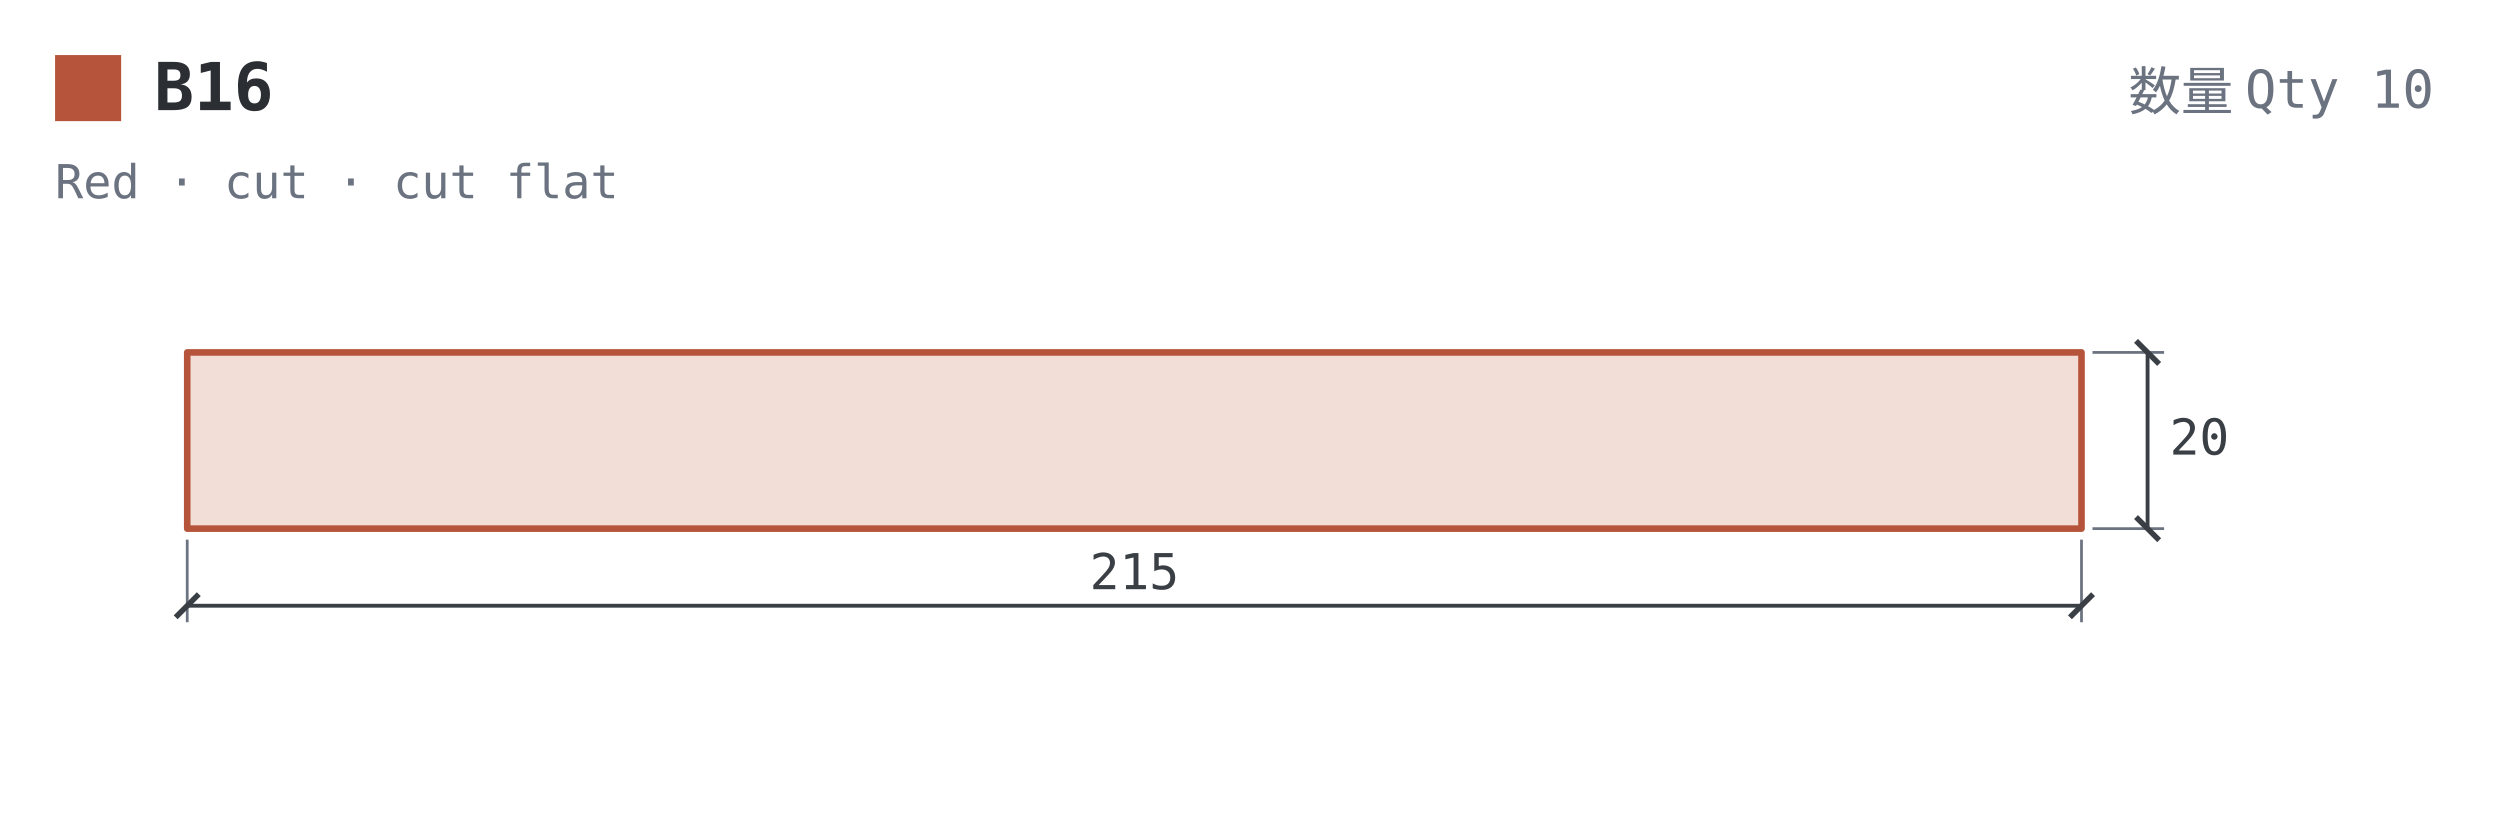
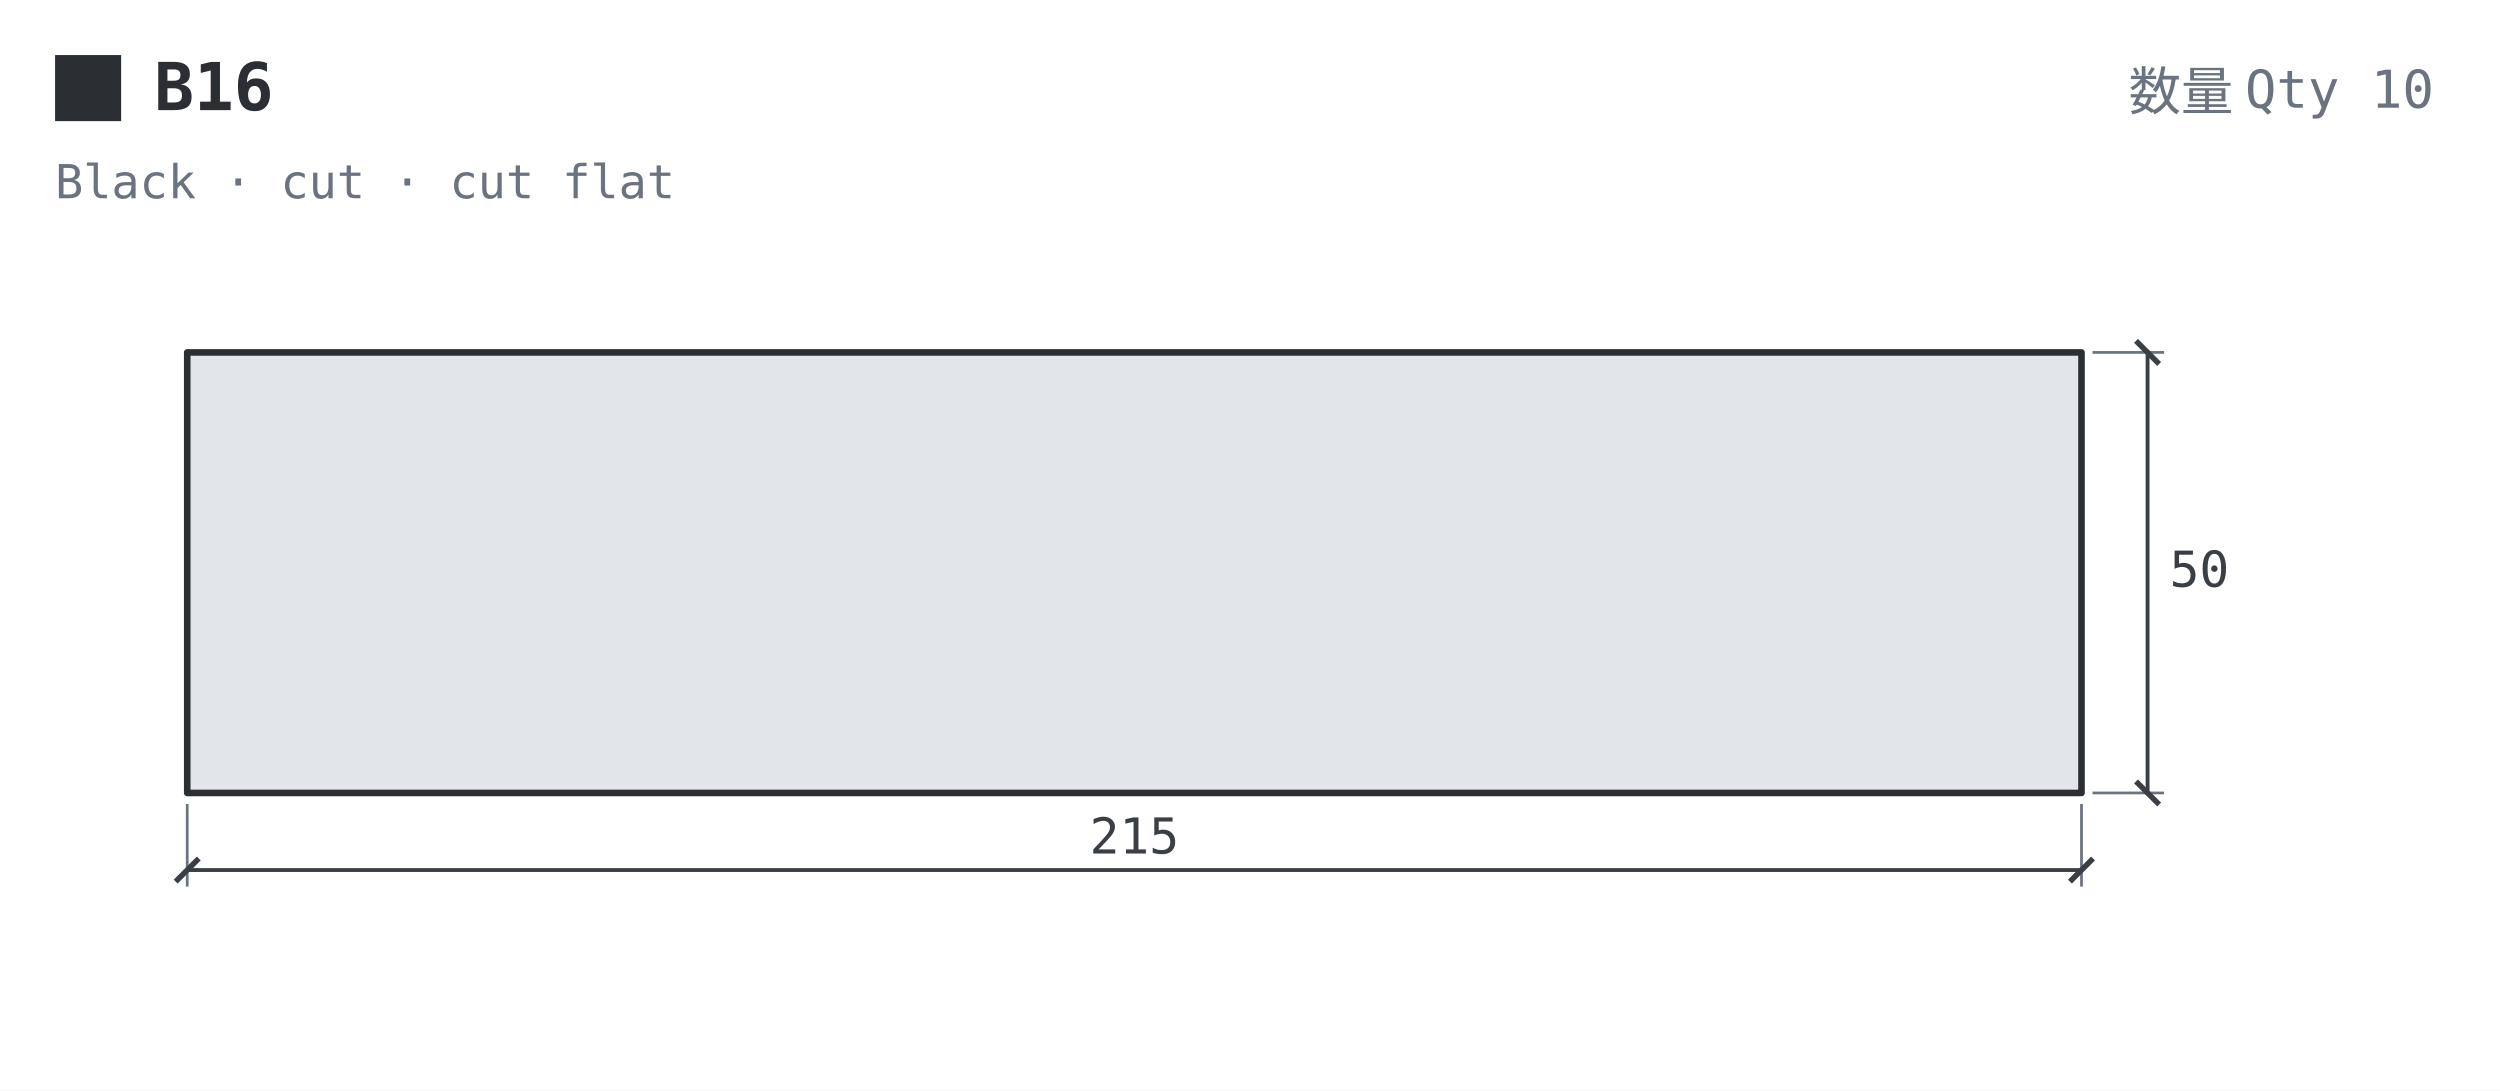
- <svg xmlns="http://www.w3.org/2000/svg" viewBox="0 0 454 150" width="454" height="150">
-   <rect width="454" height="150" fill="#ffffff" />
-   <rect x="10.0" y="10.0" width="12.0" height="12.0" fill="#b5543b" stroke="none" />
+ <svg xmlns="http://www.w3.org/2000/svg" viewBox="0 0 454 198" width="454" height="198">
+   <rect width="454" height="198" fill="#ffffff" />
+   <rect x="10.0" y="10.0" width="12.0" height="12.0" fill="#2b2e33" stroke="none" />
  <text x="28.0" y="20.0" font-family="ui-monospace,'SFMono-Regular',Menlo,Consolas,monospace" font-size="12" fill="#2b2e33" text-anchor="start" font-weight="600">B16</text>
  <text x="442.0" y="20.0" font-family="ui-monospace,'SFMono-Regular',Menlo,Consolas,monospace" font-size="9.5" fill="#6b7280" text-anchor="end">数量 Qty 10</text>
-   <text x="10.0" y="36.0" font-family="ui-monospace,'SFMono-Regular',Menlo,Consolas,monospace" font-size="8.5" fill="#6b7280" text-anchor="start">Red · cut · cut flat</text>
-   <polygon points="34.0,64.0 378.0,64.0 378.0,96.0 34.0,96.0" fill="#f3ded7" stroke="#b5543b" stroke-width="1.2" stroke-linejoin="round" />
-   <line x1="34.0" y1="98.0" x2="34.0" y2="113.0" stroke="#6b7280" stroke-width="0.5" />
-   <line x1="378.0" y1="98.0" x2="378.0" y2="113.0" stroke="#6b7280" stroke-width="0.5" />
-   <line x1="34.0" y1="110.0" x2="378.0" y2="110.0" stroke="#3a3f45" stroke-width="0.7" />
-   <line x1="31.9" y1="112.1" x2="36.1" y2="107.9" stroke="#3a3f45" stroke-width="1" />
-   <line x1="375.9" y1="112.1" x2="380.1" y2="107.9" stroke="#3a3f45" stroke-width="1" />
-   <text x="206.0" y="107.0" font-family="ui-monospace,'SFMono-Regular',Menlo,Consolas,monospace" font-size="9" fill="#3a3f45" text-anchor="middle">215</text>
+   <text x="10.0" y="36.0" font-family="ui-monospace,'SFMono-Regular',Menlo,Consolas,monospace" font-size="8.5" fill="#6b7280" text-anchor="start">Black · cut · cut flat</text>
+   <polygon points="34.0,144.0 378.0,144.0 378.0,64.0 34.0,64.0" fill="#e2e5ea" stroke="#2b2e33" stroke-width="1.2" stroke-linejoin="round" />
+   <line x1="34.0" y1="146.0" x2="34.0" y2="161.0" stroke="#6b7280" stroke-width="0.5" />
+   <line x1="378.0" y1="146.0" x2="378.0" y2="161.0" stroke="#6b7280" stroke-width="0.5" />
+   <line x1="34.0" y1="158.0" x2="378.0" y2="158.0" stroke="#3a3f45" stroke-width="0.7" />
+   <line x1="31.9" y1="160.1" x2="36.1" y2="155.9" stroke="#3a3f45" stroke-width="1" />
+   <line x1="375.9" y1="160.1" x2="380.1" y2="155.9" stroke="#3a3f45" stroke-width="1" />
+   <text x="206.0" y="155.0" font-family="ui-monospace,'SFMono-Regular',Menlo,Consolas,monospace" font-size="9" fill="#3a3f45" text-anchor="middle">215</text>
  <line x1="380.0" y1="64.0" x2="393.0" y2="64.0" stroke="#6b7280" stroke-width="0.5" />
-   <line x1="380.0" y1="96.0" x2="393.0" y2="96.0" stroke="#6b7280" stroke-width="0.5" />
-   <line x1="390.0" y1="64.0" x2="390.0" y2="96.0" stroke="#3a3f45" stroke-width="0.7" />
+   <line x1="380.0" y1="144.0" x2="393.0" y2="144.0" stroke="#6b7280" stroke-width="0.5" />
+   <line x1="390.0" y1="64.0" x2="390.0" y2="144.0" stroke="#3a3f45" stroke-width="0.7" />
  <line x1="387.9" y1="61.9" x2="392.1" y2="66.1" stroke="#3a3f45" stroke-width="1" />
-   <line x1="387.9" y1="93.9" x2="392.1" y2="98.1" stroke="#3a3f45" stroke-width="1" />
-   <text x="394.0" y="80.0" font-family="ui-monospace,'SFMono-Regular',Menlo,Consolas,monospace" font-size="9" fill="#3a3f45" text-anchor="start" dominant-baseline="middle">20</text>
+   <line x1="387.9" y1="141.9" x2="392.1" y2="146.1" stroke="#3a3f45" stroke-width="1" />
+   <text x="394.0" y="104.0" font-family="ui-monospace,'SFMono-Regular',Menlo,Consolas,monospace" font-size="9" fill="#3a3f45" text-anchor="start" dominant-baseline="middle">50</text>
</svg>
